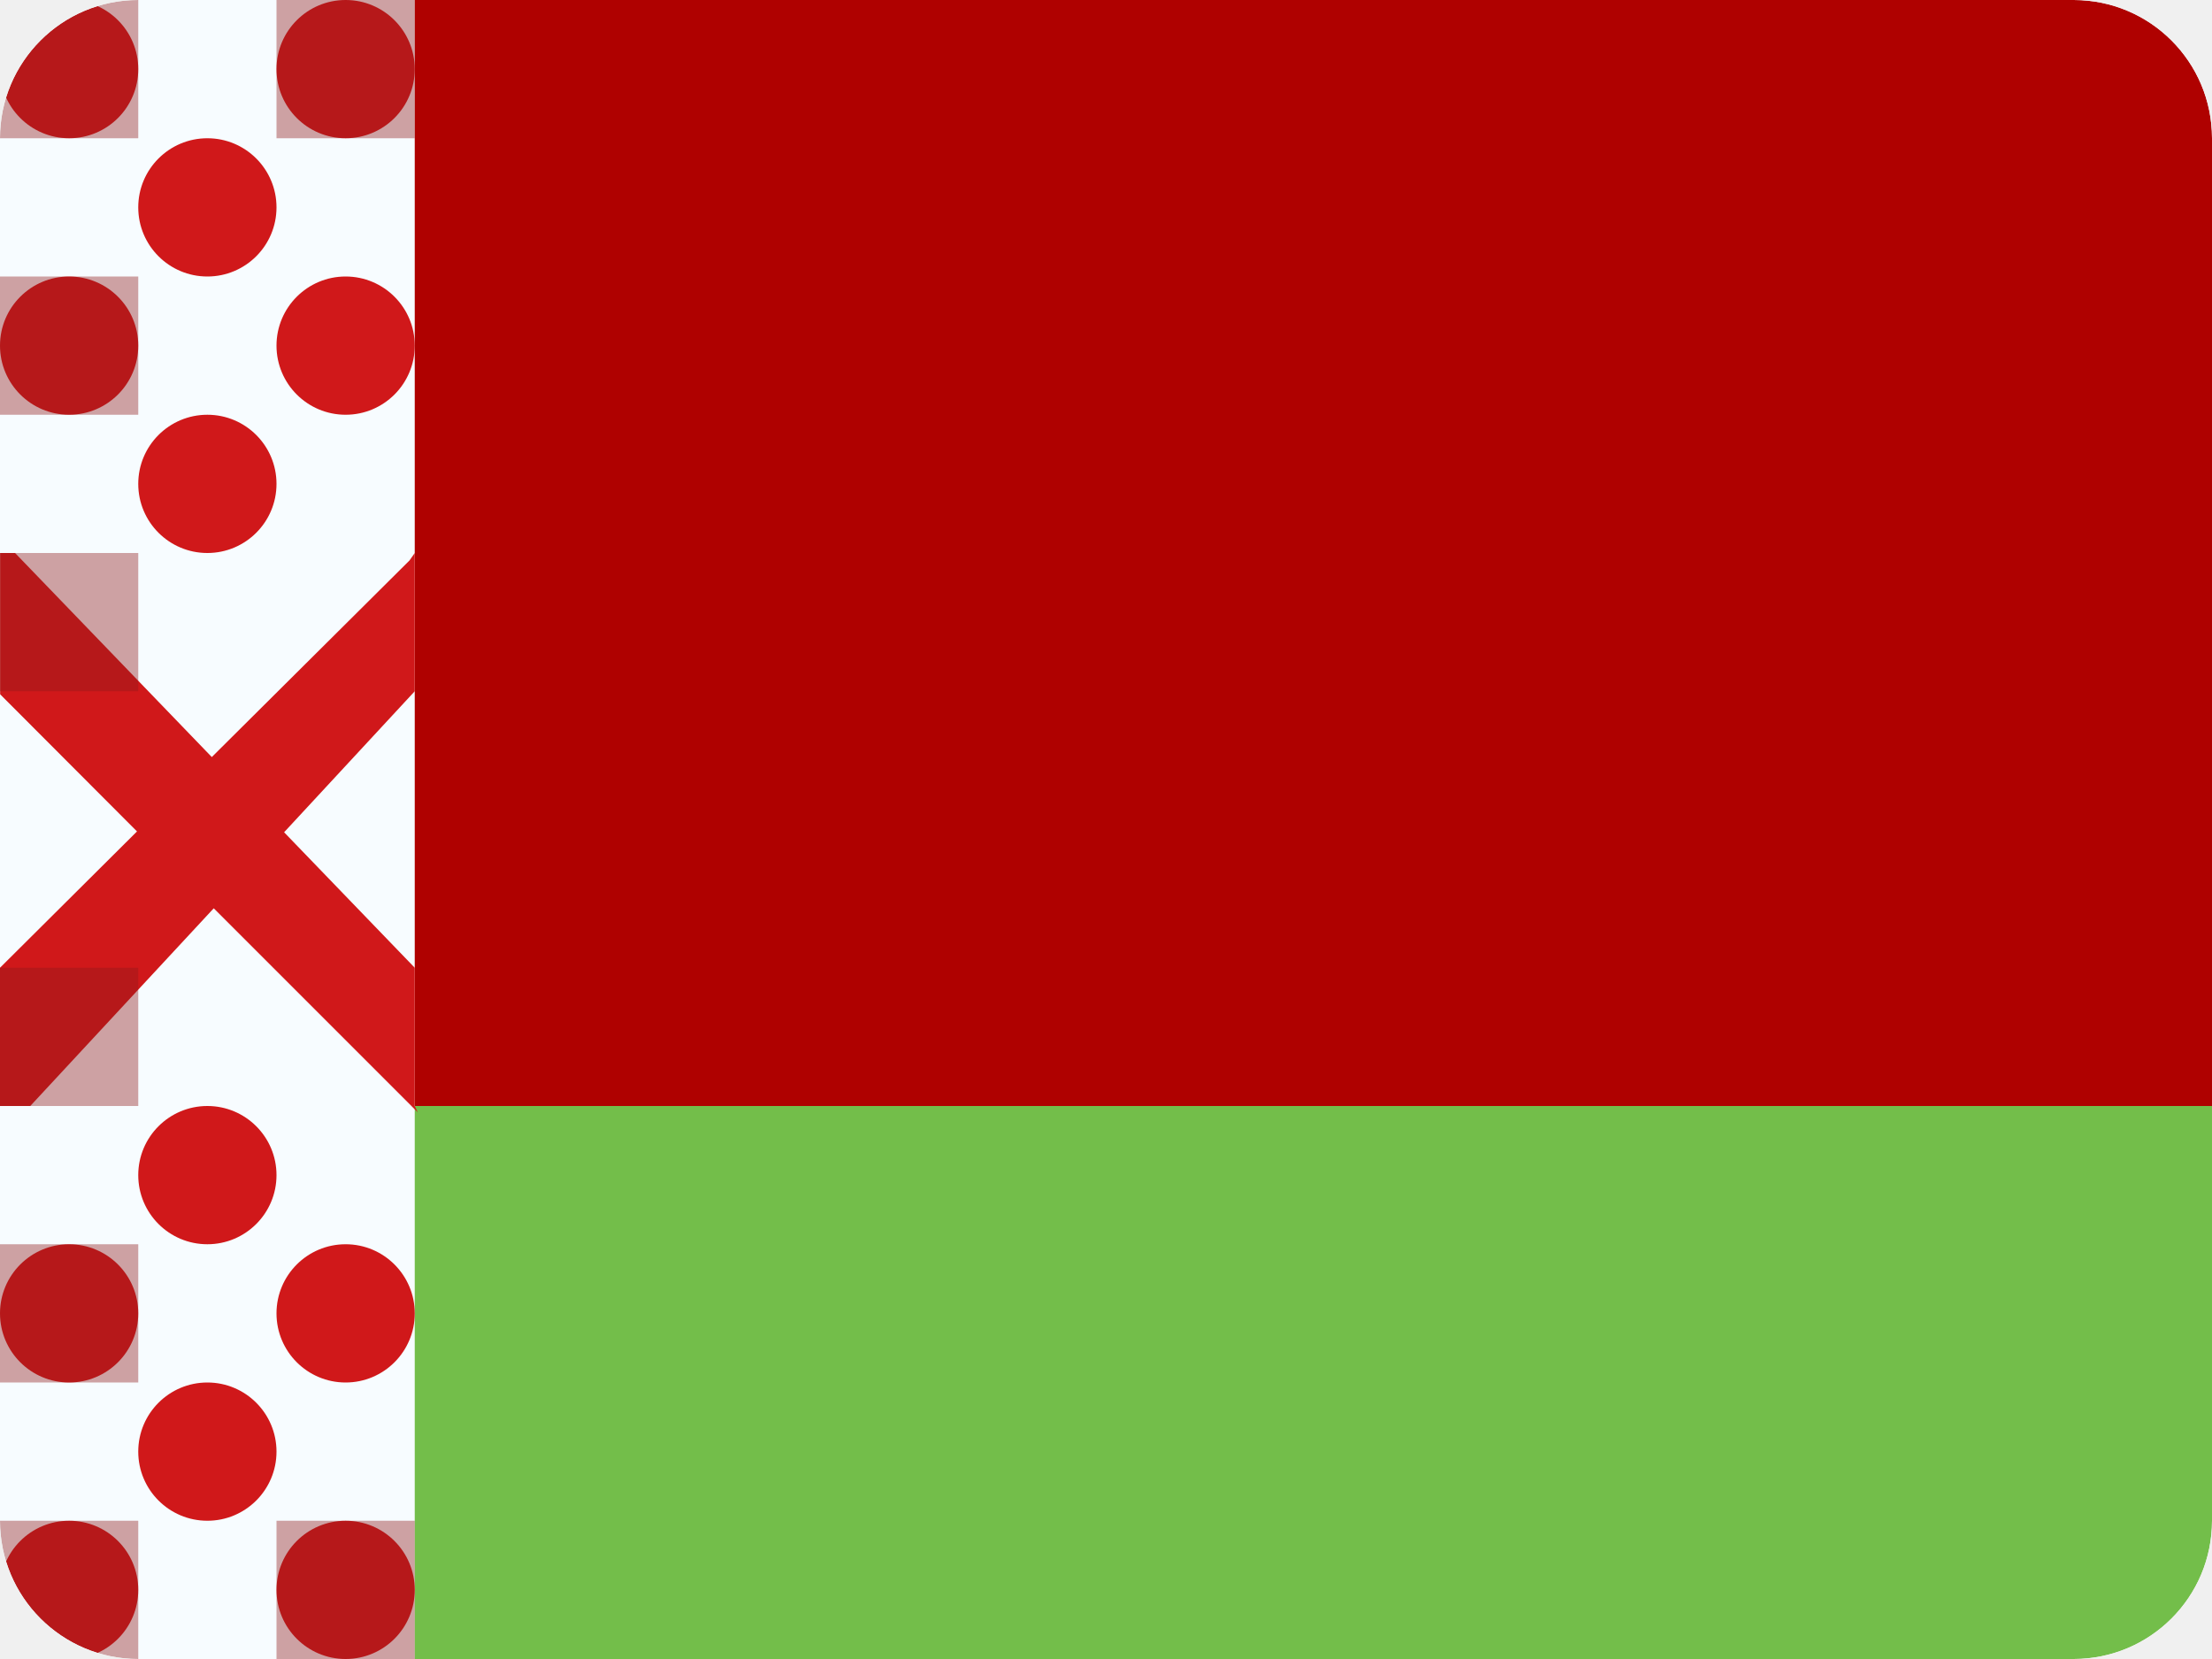
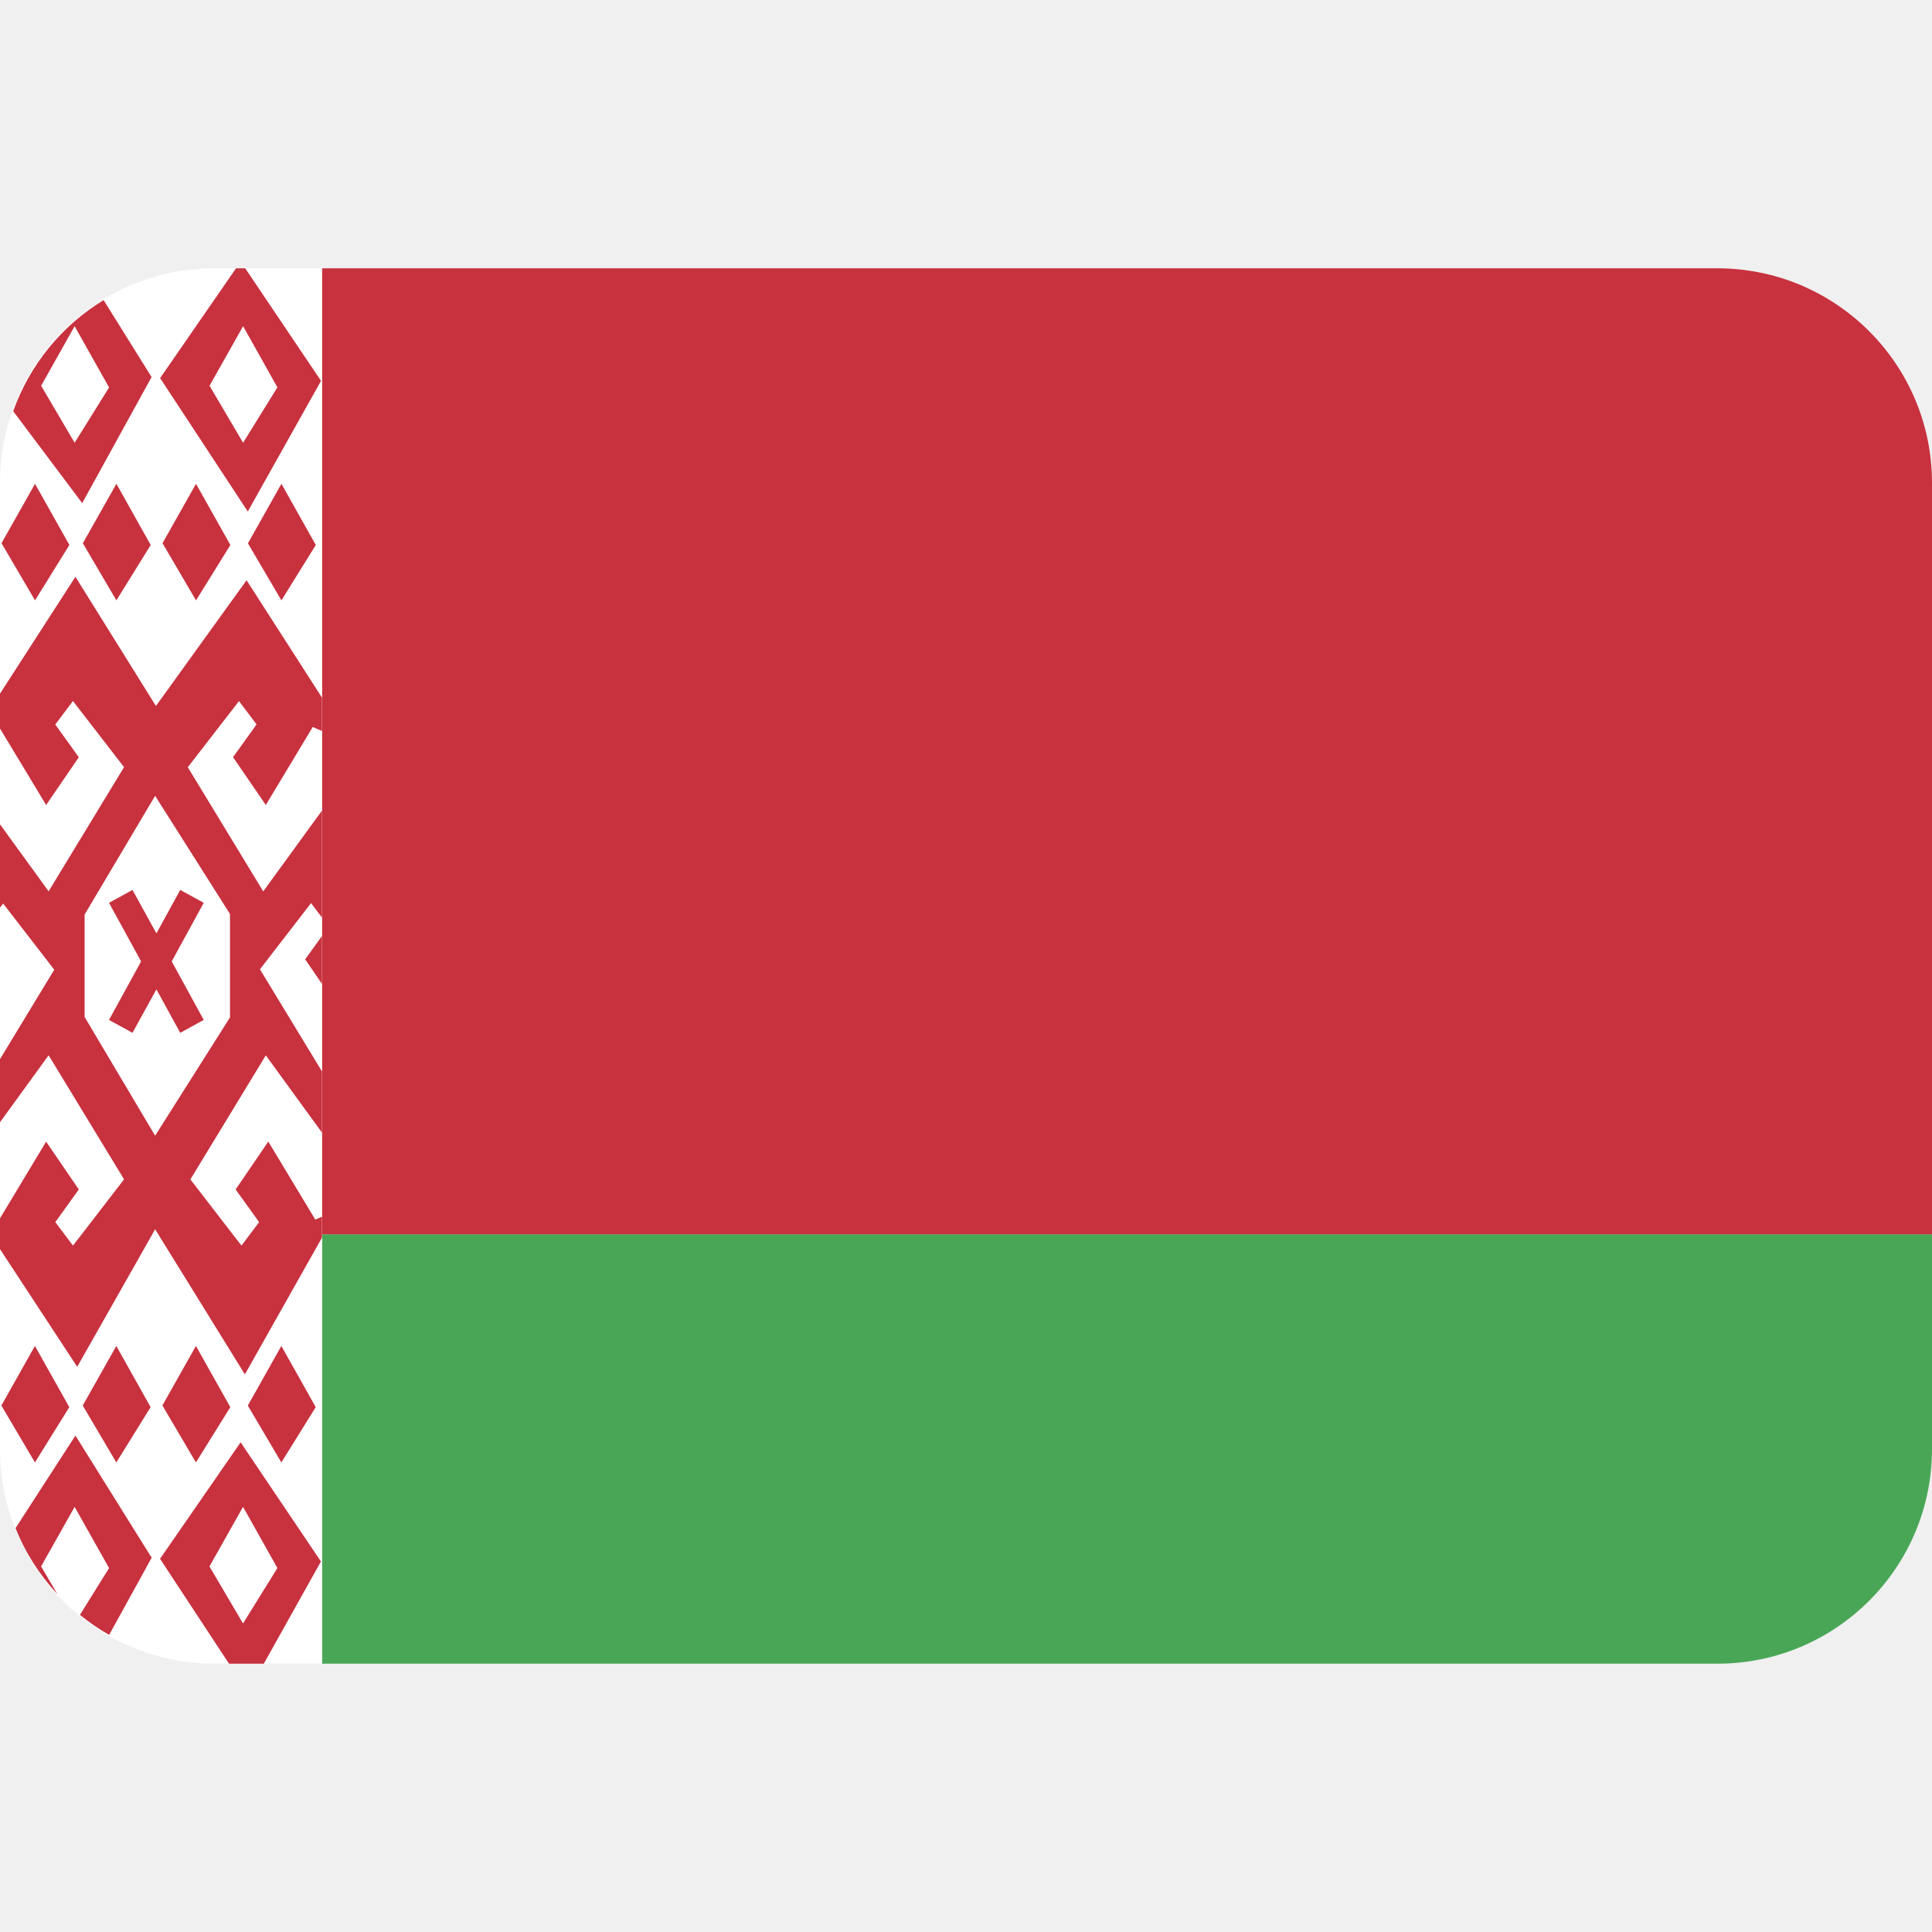
- <svg xmlns="http://www.w3.org/2000/svg" width="16" height="12" fill="none" viewBox="0 0 16 12">
-   <g clip-path="url(#a)">
-     <mask id="b" width="16" height="12" x="0" y="0" maskUnits="userSpaceOnUse" style="mask-type:luminance">
-       <path fill="#fff" d="M0 0h16v12H0z" />
-     </mask>
-     <g mask="url(#b)">
-       <path fill="#73BE4A" fill-rule="evenodd" d="M0 0h16v12H0V0Z" clip-rule="evenodd" />
-       <path fill="#AF0100" fill-rule="evenodd" d="M0 0v8h16V0H0Z" clip-rule="evenodd" />
-       <path fill="#F7FCFF" d="M0 0h3v12H0z" />
-       <path fill="#D0181A" fill-rule="evenodd" d="M.5 0a.5.5 0 1 1 0 1 .5.5 0 0 1 0-1Zm2 0a.5.5 0 1 1 0 1 .5.5 0 0 1 0-1ZM1 2.5a.5.5 0 1 0-1 0 .5.5 0 0 0 1 0ZM2.5 2a.5.5 0 1 1 0 1 .5.5 0 0 1 0-1Zm0 7a.5.5 0 1 1 0 1 .5.5 0 0 1 0-1ZM1 9.5a.5.5 0 1 0-1 0 .5.5 0 0 0 1 0ZM.5 11a.5.5 0 1 1 0 1 .5.5 0 0 1 0-1Zm2.5.5a.5.5 0 1 0-1 0 .5.5 0 0 0 1 0ZM1.5 10a.5.5 0 1 1 0 1 .5.5 0 0 1 0-1ZM2 1.5a.5.5 0 1 0-1 0 .5.5 0 0 0 1 0Zm.055 4.52L3 7v1l.022.046L1.546 6.57.219 8H0V7l.991-.986-.99-.992V4h.108l1.423 1.476 1.43-1.422L3 4v1l-.945 1.02ZM1.5 3a.5.5 0 1 1 0 1 .5.5 0 0 1 0-1ZM2 8.5a.5.5 0 1 0-1 0 .5.5 0 0 0 1 0Z" clip-rule="evenodd" />
-       <path fill="#8F181A" fill-rule="evenodd" d="M0 0h1v1H0V0Zm1 2H0v1h1V2ZM0 4h1v1H0V4Zm1 3H0v1h1V7ZM0 9h1v1H0V9Zm1 2H0v1h1v-1Zm2 0H2v1h1v-1ZM3 0H2v1h1V0Z" clip-rule="evenodd" opacity=".4" />
-     </g>
-   </g>
-   <defs>
-     <clipPath id="a">
-       <rect width="16" height="12" fill="#fff" rx="1" />
-     </clipPath>
-   </defs>
+ <svg xmlns="http://www.w3.org/2000/svg" width="24" height="24" fill="none" viewBox="0 0 24 24">
+   <path fill="#4AA657" d="M4 20.667h17.333A2.667 2.667 0 0 0 24 18v-2.667H4v5.334Z" />
+   <path fill="#C8313E" d="M21.333 3.333H4v12h20V6a2.667 2.667 0 0 0-2.667-2.667Z" />
+   <path fill="#fff" d="M2.667 3.333A2.667 2.667 0 0 0 0 6v12a2.667 2.667 0 0 0 2.667 2.667H4V3.333H2.667Z" />
+   <path fill="#C8313E" d="m.51 19.459.417-.74.428.76-.362.582c.114.092.234.175.363.248l.528-.958-.947-1.518-.744 1.15c.122.308.3.582.52.82l-.202-.344Zm3.477-.061-.998-1.481-1.001 1.447.857 1.303h.432l.71-1.27Zm-.968-.68.427.761-.427.688-.417-.708.417-.74ZM4 12.223v-.596l-.209.29.209.306ZM1.883 4.684l-.596-.956a2.66 2.66 0 0 0-1.123 1.38l.857 1.142.862-1.566Zm-1.372.108.416-.74.428.761-.428.687-.416-.708Zm2.567 1.562.91-1.623-.942-1.398h-.114l-.943 1.364 1.089 1.657Zm.367-1.541L3.02 5.5l-.417-.708.417-.74.426.76Z" />
+   <path fill="#C8313E" d="m3.302 10 .583-.969.115.05v-.415l-.937-1.458L1.937 8.77l-1-1.605L0 8.617v.433l.573.95.406-.593L.687 9l.219-.292.635.822-.937 1.542L0 10.24v1.035l.039-.051.635.822L0 13.157v.784l.604-.832.937 1.541-.526.683-.109.14-.105-.14-.114-.151.292-.406-.406-.594-.573.952v.383l.959 1.462.933-1.646.035-.063.039.063 1.076 1.74L4 15.374v-.26l-.083.037-.584-.97-.406.595.292.406-.114.151-.105.14-.109-.14-.526-.682.937-1.541.698.96v-.76l-.771-1.269.635-.822.136.18v-1.33l-.73 1.004-.937-1.542.636-.822.218.29-.292.407.407.594Zm-.445 1.354v1.285l-.93 1.469-.876-1.475v-1.272l.876-1.475.93 1.468Z" />
+   <path fill="#C8313E" d="m1.354 11.215.399.728-.399.727.292.16.297-.54.296.54.292-.16-.398-.727.398-.728-.292-.16-.296.54-.297-.54-.292.16ZM.017 17.46l.417.707.427-.687-.427-.76-.417.74Zm1.011 0 .417.707.426-.687-.426-.76-.417.74Zm.99 0 .416.707.427-.687-.427-.76-.417.74Zm1.06 0 .417.707.427-.687-.427-.76-.416.74ZM.019 6.748l.416.71.427-.688-.427-.76-.417.739Zm1.01 0 .417.71.426-.688-.426-.76-.417.739Zm.99 0 .416.71.427-.688-.427-.76-.417.739Zm1.06 0 .417.71.427-.688-.427-.76-.416.739Z" />
</svg>
